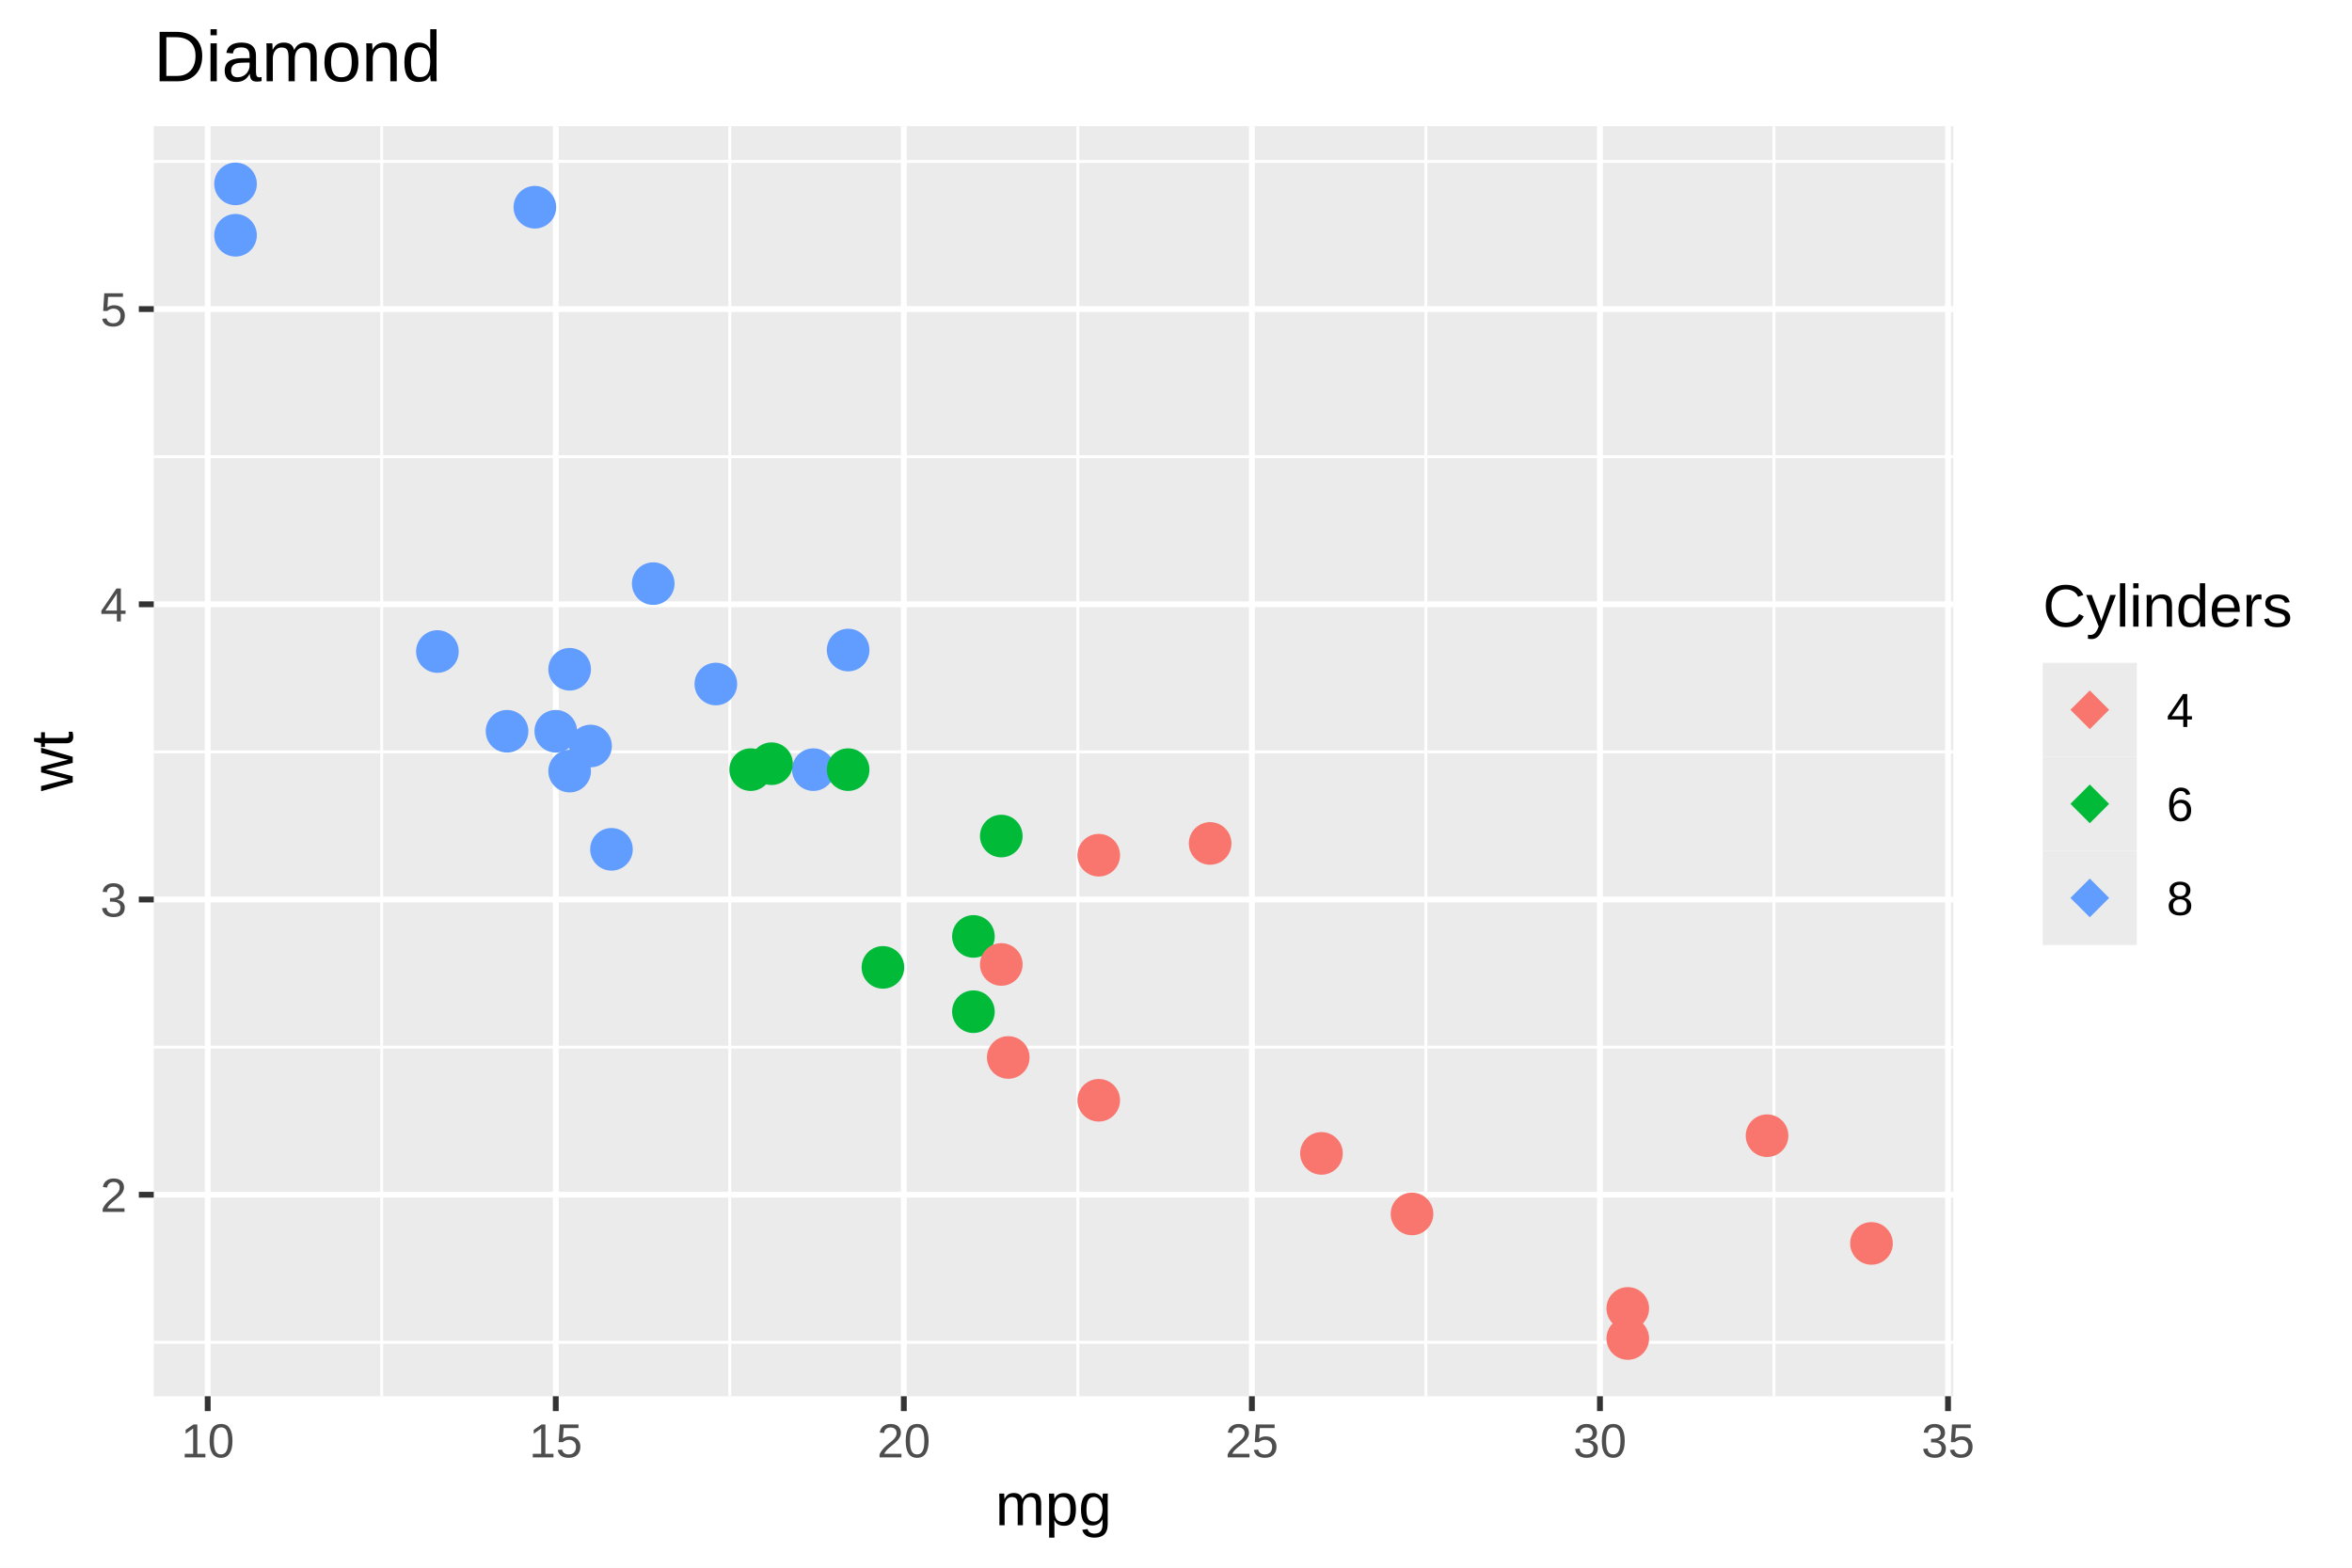
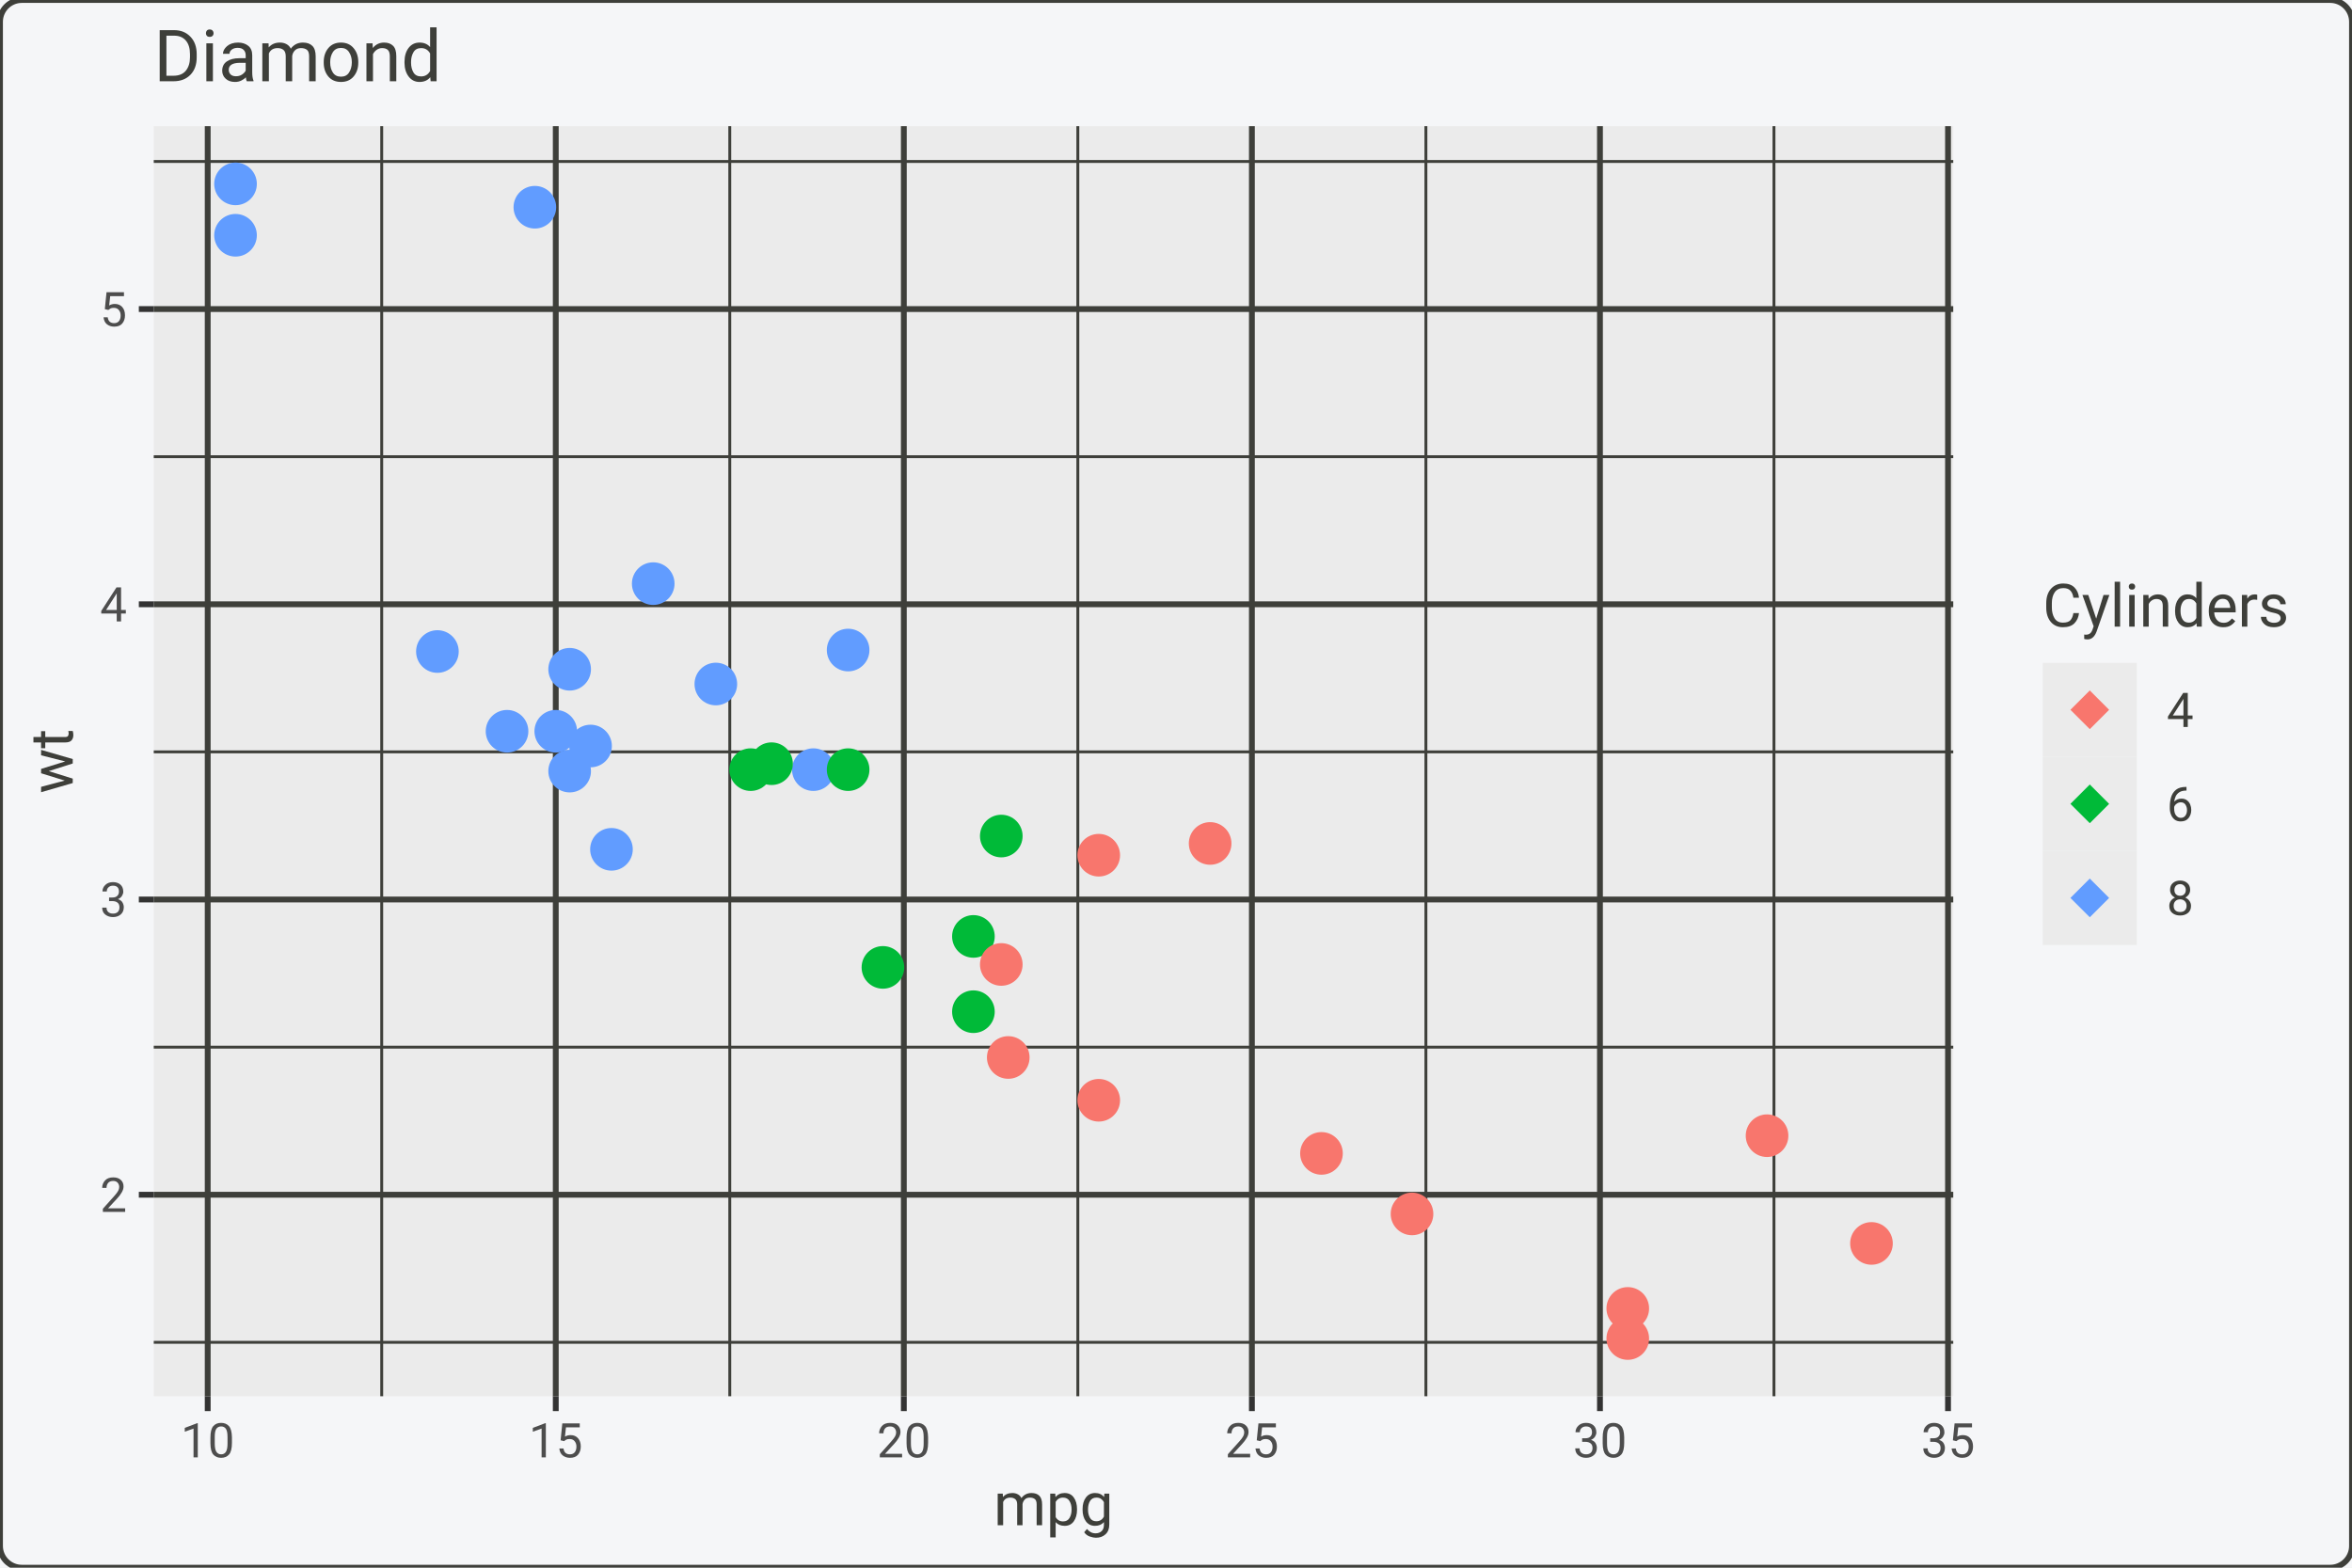
<svg xmlns="http://www.w3.org/2000/svg" width="432.00pt" height="288.00pt" viewBox="0 0 432.00 288.00">
  <g class="svglite">
    <defs>
      <style type="text/css">
-     .svglite line, .svglite polyline, .svglite polygon, .svglite path, .svglite rect, .svglite circle {
+     /* theme-aware-processed */
+     .svglite line, .svglite polyline, .svglite polygon, .svglite path, .svglite circle {
      fill: none;
-       stroke: #000000;
+       stroke: #3E3F3A;
+       stroke-linecap: round;
+       stroke-linejoin: round;
+       stroke-miterlimit: 10.00;
+     }
+     .svglite &gt; g &gt; rect {
+       fill: none;
+       stroke: #3E3F3A;
      stroke-linecap: round;
      stroke-linejoin: round;
      stroke-miterlimit: 10.00;
    }
    .svglite text {
      white-space: pre;
+       fill: #3E3F3A;
    }
    .svglite g.glyphgroup path {
      fill: inherit;
      stroke: none;
    }
  </style>
    </defs>
-     <rect width="100%" height="100%" style="stroke: none; fill: none;" />
+     <rect class="svg-bg" width="100%" height="100%" style="stroke: none; fill: #F5F6F8;" />
    <defs>
      <clipPath id="cpMC4wMHw0MzIuMDB8MC4wMHwyODguMDA=">
        <rect x="0.00" y="0.00" width="432.00" height="288.00" />
      </clipPath>
    </defs>
    <g clip-path="url(#cpMC4wMHw0MzIuMDB8MC4wMHwyODguMDA=)">
-       <rect x="0" y="0.00" width="432.00" height="288.00" style="stroke-width: 1.07; stroke: #FFFFFF; fill: #FFFFFF;" />
+       <rect rx="4" x="0" y="0.00" width="432.00" height="288.00" style="stroke-width: 1.07; stroke: #3E3F3A; fill: #F5F6F8;" />
    </g>
    <defs>
      <clipPath id="cpMjguMjR8MzU4Ljc2fDIzLjE4fDI1Ni41MA==">
        <rect x="28.24" y="23.18" width="330.52" height="233.33" />
      </clipPath>
    </defs>
    <g clip-path="url(#cpMjguMjR8MzU4Ljc2fDIzLjE4fDI1Ni41MA==)">
      <rect x="28.24" y="23.18" width="330.52" height="233.33" style="stroke-width: 1.07; stroke: none; fill: #EBEBEB;" />
-       <polyline points="28.24,246.60 358.76,246.60 " style="stroke-width: 0.53; stroke: #FFFFFF; stroke-linecap: butt;" />
-       <polyline points="28.24,192.37 358.76,192.37 " style="stroke-width: 0.53; stroke: #FFFFFF; stroke-linecap: butt;" />
-       <polyline points="28.24,138.13 358.76,138.13 " style="stroke-width: 0.53; stroke: #FFFFFF; stroke-linecap: butt;" />
-       <polyline points="28.24,83.90 358.76,83.90 " style="stroke-width: 0.53; stroke: #FFFFFF; stroke-linecap: butt;" />
-       <polyline points="28.24,29.66 358.76,29.66 " style="stroke-width: 0.53; stroke: #FFFFFF; stroke-linecap: butt;" />
-       <polyline points="70.11,256.50 70.11,23.18 " style="stroke-width: 0.53; stroke: #FFFFFF; stroke-linecap: butt;" />
-       <polyline points="134.04,256.50 134.04,23.18 " style="stroke-width: 0.53; stroke: #FFFFFF; stroke-linecap: butt;" />
-       <polyline points="197.97,256.50 197.97,23.18 " style="stroke-width: 0.53; stroke: #FFFFFF; stroke-linecap: butt;" />
-       <polyline points="261.90,256.50 261.90,23.18 " style="stroke-width: 0.53; stroke: #FFFFFF; stroke-linecap: butt;" />
-       <polyline points="325.83,256.50 325.83,23.18 " style="stroke-width: 0.53; stroke: #FFFFFF; stroke-linecap: butt;" />
-       <polyline points="28.24,219.49 358.76,219.49 " style="stroke-width: 1.07; stroke: #FFFFFF; stroke-linecap: butt;" />
-       <polyline points="28.24,165.25 358.76,165.25 " style="stroke-width: 1.07; stroke: #FFFFFF; stroke-linecap: butt;" />
-       <polyline points="28.24,111.01 358.76,111.01 " style="stroke-width: 1.07; stroke: #FFFFFF; stroke-linecap: butt;" />
-       <polyline points="28.24,56.78 358.76,56.78 " style="stroke-width: 1.07; stroke: #FFFFFF; stroke-linecap: butt;" />
-       <polyline points="38.15,256.50 38.15,23.18 " style="stroke-width: 1.07; stroke: #FFFFFF; stroke-linecap: butt;" />
-       <polyline points="102.08,256.50 102.08,23.18 " style="stroke-width: 1.07; stroke: #FFFFFF; stroke-linecap: butt;" />
-       <polyline points="166.01,256.50 166.01,23.18 " style="stroke-width: 1.07; stroke: #FFFFFF; stroke-linecap: butt;" />
-       <polyline points="229.94,256.50 229.94,23.18 " style="stroke-width: 1.07; stroke: #FFFFFF; stroke-linecap: butt;" />
-       <polyline points="293.87,256.50 293.87,23.18 " style="stroke-width: 1.07; stroke: #FFFFFF; stroke-linecap: butt;" />
-       <polyline points="357.80,256.50 357.80,23.18 " style="stroke-width: 1.07; stroke: #FFFFFF; stroke-linecap: butt;" />
+       <polyline points="28.24,246.60 358.76,246.60 " style="stroke-width: 0.53; stroke: #3E3F3A; stroke-linecap: butt;" />
+       <polyline points="28.24,192.37 358.76,192.37 " style="stroke-width: 0.53; stroke: #3E3F3A; stroke-linecap: butt;" />
+       <polyline points="28.24,138.13 358.76,138.13 " style="stroke-width: 0.53; stroke: #3E3F3A; stroke-linecap: butt;" />
+       <polyline points="28.24,83.90 358.76,83.90 " style="stroke-width: 0.53; stroke: #3E3F3A; stroke-linecap: butt;" />
+       <polyline points="28.24,29.66 358.76,29.66 " style="stroke-width: 0.53; stroke: #3E3F3A; stroke-linecap: butt;" />
+       <polyline points="70.11,256.50 70.11,23.18 " style="stroke-width: 0.53; stroke: #3E3F3A; stroke-linecap: butt;" />
+       <polyline points="134.04,256.50 134.04,23.18 " style="stroke-width: 0.53; stroke: #3E3F3A; stroke-linecap: butt;" />
+       <polyline points="197.97,256.50 197.97,23.18 " style="stroke-width: 0.53; stroke: #3E3F3A; stroke-linecap: butt;" />
+       <polyline points="261.90,256.50 261.90,23.18 " style="stroke-width: 0.53; stroke: #3E3F3A; stroke-linecap: butt;" />
+       <polyline points="325.83,256.50 325.83,23.18 " style="stroke-width: 0.53; stroke: #3E3F3A; stroke-linecap: butt;" />
+       <polyline points="28.24,219.49 358.76,219.49 " style="stroke-width: 1.07; stroke: #3E3F3A; stroke-linecap: butt;" />
+       <polyline points="28.24,165.25 358.76,165.25 " style="stroke-width: 1.07; stroke: #3E3F3A; stroke-linecap: butt;" />
+       <polyline points="28.24,111.01 358.76,111.01 " style="stroke-width: 1.07; stroke: #3E3F3A; stroke-linecap: butt;" />
+       <polyline points="28.24,56.78 358.76,56.78 " style="stroke-width: 1.07; stroke: #3E3F3A; stroke-linecap: butt;" />
+       <polyline points="38.15,256.50 38.15,23.18 " style="stroke-width: 1.07; stroke: #3E3F3A; stroke-linecap: butt;" />
+       <polyline points="102.08,256.50 102.08,23.18 " style="stroke-width: 1.07; stroke: #3E3F3A; stroke-linecap: butt;" />
+       <polyline points="166.01,256.50 166.01,23.18 " style="stroke-width: 1.07; stroke: #3E3F3A; stroke-linecap: butt;" />
+       <polyline points="229.94,256.50 229.94,23.18 " style="stroke-width: 1.07; stroke: #3E3F3A; stroke-linecap: butt;" />
+       <polyline points="293.87,256.50 293.87,23.18 " style="stroke-width: 1.07; stroke: #3E3F3A; stroke-linecap: butt;" />
+       <polyline points="357.80,256.50 357.80,23.18 " style="stroke-width: 1.07; stroke: #3E3F3A; stroke-linecap: butt;" />
      <circle cx="178.79" cy="185.86" r="3.56" style="stroke-width: 0.71; stroke: #00BA38; fill: #00BA38;" />
      <circle cx="178.79" cy="172.03" r="3.56" style="stroke-width: 0.71; stroke: #00BA38; fill: #00BA38;" />
      <circle cx="201.81" cy="202.13" r="3.56" style="stroke-width: 0.71; stroke: #F8766D; fill: #F8766D;" />
      <circle cx="183.91" cy="153.59" r="3.56" style="stroke-width: 0.71; stroke: #00BA38; fill: #00BA38;" />
      <circle cx="149.39" cy="141.39" r="3.56" style="stroke-width: 0.71; stroke: #619CFF; fill: #619CFF;" />
      <circle cx="141.71" cy="140.30" r="3.56" style="stroke-width: 0.71; stroke: #00BA38; fill: #00BA38;" />
      <circle cx="93.13" cy="134.34" r="3.56" style="stroke-width: 0.71; stroke: #619CFF; fill: #619CFF;" />
      <circle cx="222.27" cy="154.95" r="3.56" style="stroke-width: 0.71; stroke: #F8766D; fill: #F8766D;" />
      <circle cx="201.81" cy="157.11" r="3.56" style="stroke-width: 0.71; stroke: #F8766D; fill: #F8766D;" />
      <circle cx="155.78" cy="141.39" r="3.56" style="stroke-width: 0.71; stroke: #00BA38; fill: #00BA38;" />
      <circle cx="137.88" cy="141.39" r="3.56" style="stroke-width: 0.71; stroke: #00BA38; fill: #00BA38;" />
      <circle cx="119.98" cy="107.22" r="3.56" style="stroke-width: 0.71; stroke: #619CFF; fill: #619CFF;" />
      <circle cx="131.48" cy="125.66" r="3.56" style="stroke-width: 0.71; stroke: #619CFF; fill: #619CFF;" />
      <circle cx="104.63" cy="122.95" r="3.56" style="stroke-width: 0.71; stroke: #619CFF; fill: #619CFF;" />
      <circle cx="43.26" cy="43.22" r="3.56" style="stroke-width: 0.71; stroke: #619CFF; fill: #619CFF;" />
      <circle cx="43.26" cy="33.78" r="3.56" style="stroke-width: 0.71; stroke: #619CFF; fill: #619CFF;" />
      <circle cx="98.24" cy="38.07" r="3.56" style="stroke-width: 0.71; stroke: #619CFF; fill: #619CFF;" />
      <circle cx="324.56" cy="208.64" r="3.56" style="stroke-width: 0.71; stroke: #F8766D; fill: #F8766D;" />
      <circle cx="298.98" cy="240.37" r="3.56" style="stroke-width: 0.71; stroke: #F8766D; fill: #F8766D;" />
      <circle cx="343.74" cy="228.43" r="3.56" style="stroke-width: 0.71; stroke: #F8766D; fill: #F8766D;" />
      <circle cx="185.19" cy="194.27" r="3.56" style="stroke-width: 0.71; stroke: #F8766D; fill: #F8766D;" />
      <circle cx="108.47" cy="137.05" r="3.56" style="stroke-width: 0.71; stroke: #619CFF; fill: #619CFF;" />
      <circle cx="104.63" cy="141.66" r="3.56" style="stroke-width: 0.71; stroke: #619CFF; fill: #619CFF;" />
      <circle cx="80.34" cy="119.69" r="3.56" style="stroke-width: 0.71; stroke: #619CFF; fill: #619CFF;" />
      <circle cx="155.78" cy="119.42" r="3.56" style="stroke-width: 0.71; stroke: #619CFF; fill: #619CFF;" />
      <circle cx="259.35" cy="223.01" r="3.56" style="stroke-width: 0.71; stroke: #F8766D; fill: #F8766D;" />
      <circle cx="242.72" cy="211.89" r="3.56" style="stroke-width: 0.71; stroke: #F8766D; fill: #F8766D;" />
      <circle cx="298.98" cy="245.90" r="3.56" style="stroke-width: 0.71; stroke: #F8766D; fill: #F8766D;" />
      <circle cx="112.31" cy="156.03" r="3.56" style="stroke-width: 0.71; stroke: #619CFF; fill: #619CFF;" />
      <circle cx="162.17" cy="177.72" r="3.56" style="stroke-width: 0.71; stroke: #00BA38; fill: #00BA38;" />
      <circle cx="102.08" cy="134.34" r="3.56" style="stroke-width: 0.71; stroke: #619CFF; fill: #619CFF;" />
      <circle cx="183.91" cy="177.18" r="3.56" style="stroke-width: 0.71; stroke: #F8766D; fill: #F8766D;" />
    </g>
    <g clip-path="url(#cpMC4wMHw0MzIuMDB8MC4wMHwyODguMDA=)">
-       <text x="23.31" y="222.64" text-anchor="end" style="font-size: 8.80px;fill: #4D4D4D; font-family: &quot;Arial&quot;;" textLength="4.89px" lengthAdjust="spacingAndGlyphs">2</text>
-       <text x="23.31" y="168.40" text-anchor="end" style="font-size: 8.80px;fill: #4D4D4D; font-family: &quot;Arial&quot;;" textLength="4.89px" lengthAdjust="spacingAndGlyphs">3</text>
-       <text x="23.31" y="114.16" text-anchor="end" style="font-size: 8.80px;fill: #4D4D4D; font-family: &quot;Arial&quot;;" textLength="4.89px" lengthAdjust="spacingAndGlyphs">4</text>
-       <text x="23.31" y="59.93" text-anchor="end" style="font-size: 8.80px;fill: #4D4D4D; font-family: &quot;Arial&quot;;" textLength="4.89px" lengthAdjust="spacingAndGlyphs">5</text>
+       <text x="23.31" y="222.64" text-anchor="end" style="font-size: 8.80px;fill: #4D4D4D; font-family: &quot;Roboto&quot;, -apple-system, BlinkMacSystemFont, &quot;Segoe UI&quot;, system-ui, sans-serif;" textLength="4.89px" lengthAdjust="spacingAndGlyphs">2</text>
+       <text x="23.31" y="168.40" text-anchor="end" style="font-size: 8.80px;fill: #4D4D4D; font-family: &quot;Roboto&quot;, -apple-system, BlinkMacSystemFont, &quot;Segoe UI&quot;, system-ui, sans-serif;" textLength="4.89px" lengthAdjust="spacingAndGlyphs">3</text>
+       <text x="23.31" y="114.16" text-anchor="end" style="font-size: 8.80px;fill: #4D4D4D; font-family: &quot;Roboto&quot;, -apple-system, BlinkMacSystemFont, &quot;Segoe UI&quot;, system-ui, sans-serif;" textLength="4.89px" lengthAdjust="spacingAndGlyphs">4</text>
+       <text x="23.31" y="59.93" text-anchor="end" style="font-size: 8.80px;fill: #4D4D4D; font-family: &quot;Roboto&quot;, -apple-system, BlinkMacSystemFont, &quot;Segoe UI&quot;, system-ui, sans-serif;" textLength="4.89px" lengthAdjust="spacingAndGlyphs">5</text>
      <polyline points="25.50,219.49 28.24,219.49 " style="stroke-width: 1.07; stroke: #333333; stroke-linecap: butt;" />
      <polyline points="25.50,165.25 28.24,165.25 " style="stroke-width: 1.07; stroke: #333333; stroke-linecap: butt;" />
      <polyline points="25.50,111.01 28.24,111.01 " style="stroke-width: 1.07; stroke: #333333; stroke-linecap: butt;" />
      <polyline points="25.50,56.78 28.24,56.78 " style="stroke-width: 1.07; stroke: #333333; stroke-linecap: butt;" />
      <polyline points="38.15,259.24 38.15,256.50 " style="stroke-width: 1.07; stroke: #333333; stroke-linecap: butt;" />
      <polyline points="102.08,259.24 102.08,256.50 " style="stroke-width: 1.07; stroke: #333333; stroke-linecap: butt;" />
      <polyline points="166.01,259.24 166.01,256.50 " style="stroke-width: 1.07; stroke: #333333; stroke-linecap: butt;" />
      <polyline points="229.94,259.24 229.94,256.50 " style="stroke-width: 1.07; stroke: #333333; stroke-linecap: butt;" />
      <polyline points="293.87,259.24 293.87,256.50 " style="stroke-width: 1.07; stroke: #333333; stroke-linecap: butt;" />
      <polyline points="357.80,259.24 357.80,256.50 " style="stroke-width: 1.07; stroke: #333333; stroke-linecap: butt;" />
-       <text x="38.15" y="267.74" text-anchor="middle" style="font-size: 8.80px;fill: #4D4D4D; font-family: &quot;Arial&quot;;" textLength="9.78px" lengthAdjust="spacingAndGlyphs">10</text>
-       <text x="102.08" y="267.74" text-anchor="middle" style="font-size: 8.80px;fill: #4D4D4D; font-family: &quot;Arial&quot;;" textLength="9.78px" lengthAdjust="spacingAndGlyphs">15</text>
-       <text x="166.01" y="267.74" text-anchor="middle" style="font-size: 8.80px;fill: #4D4D4D; font-family: &quot;Arial&quot;;" textLength="9.78px" lengthAdjust="spacingAndGlyphs">20</text>
-       <text x="229.94" y="267.74" text-anchor="middle" style="font-size: 8.80px;fill: #4D4D4D; font-family: &quot;Arial&quot;;" textLength="9.78px" lengthAdjust="spacingAndGlyphs">25</text>
-       <text x="293.87" y="267.74" text-anchor="middle" style="font-size: 8.80px;fill: #4D4D4D; font-family: &quot;Arial&quot;;" textLength="9.78px" lengthAdjust="spacingAndGlyphs">30</text>
-       <text x="357.80" y="267.74" text-anchor="middle" style="font-size: 8.80px;fill: #4D4D4D; font-family: &quot;Arial&quot;;" textLength="9.78px" lengthAdjust="spacingAndGlyphs">35</text>
-       <text x="193.50" y="280.20" text-anchor="middle" style="font-size: 11.00px; font-family: &quot;Arial&quot;;" textLength="21.41px" lengthAdjust="spacingAndGlyphs">mpg</text>
-       <text transform="translate(13.36,139.84) rotate(-90)" text-anchor="middle" style="font-size: 11.00px; font-family: &quot;Arial&quot;;" textLength="11.00px" lengthAdjust="spacingAndGlyphs">wt</text>
-       <rect x="369.72" y="100.60" width="56.80" height="78.47" style="stroke-width: 1.07; stroke: none; fill: #FFFFFF;" />
-       <text x="375.20" y="115.12" style="font-size: 11.00px; font-family: &quot;Arial&quot;;" textLength="45.84px" lengthAdjust="spacingAndGlyphs">Cylinders</text>
+       <text x="38.15" y="267.74" text-anchor="middle" style="font-size: 8.80px;fill: #4D4D4D; font-family: &quot;Roboto&quot;, -apple-system, BlinkMacSystemFont, &quot;Segoe UI&quot;, system-ui, sans-serif;" textLength="9.78px" lengthAdjust="spacingAndGlyphs">10</text>
+       <text x="102.08" y="267.74" text-anchor="middle" style="font-size: 8.80px;fill: #4D4D4D; font-family: &quot;Roboto&quot;, -apple-system, BlinkMacSystemFont, &quot;Segoe UI&quot;, system-ui, sans-serif;" textLength="9.78px" lengthAdjust="spacingAndGlyphs">15</text>
+       <text x="166.01" y="267.74" text-anchor="middle" style="font-size: 8.80px;fill: #4D4D4D; font-family: &quot;Roboto&quot;, -apple-system, BlinkMacSystemFont, &quot;Segoe UI&quot;, system-ui, sans-serif;" textLength="9.78px" lengthAdjust="spacingAndGlyphs">20</text>
+       <text x="229.94" y="267.74" text-anchor="middle" style="font-size: 8.80px;fill: #4D4D4D; font-family: &quot;Roboto&quot;, -apple-system, BlinkMacSystemFont, &quot;Segoe UI&quot;, system-ui, sans-serif;" textLength="9.78px" lengthAdjust="spacingAndGlyphs">25</text>
+       <text x="293.87" y="267.74" text-anchor="middle" style="font-size: 8.80px;fill: #4D4D4D; font-family: &quot;Roboto&quot;, -apple-system, BlinkMacSystemFont, &quot;Segoe UI&quot;, system-ui, sans-serif;" textLength="9.78px" lengthAdjust="spacingAndGlyphs">30</text>
+       <text x="357.80" y="267.74" text-anchor="middle" style="font-size: 8.80px;fill: #4D4D4D; font-family: &quot;Roboto&quot;, -apple-system, BlinkMacSystemFont, &quot;Segoe UI&quot;, system-ui, sans-serif;" textLength="9.78px" lengthAdjust="spacingAndGlyphs">35</text>
+       <text x="193.50" y="280.20" text-anchor="middle" style="font-size: 11.00px; font-family: &quot;Roboto&quot;, -apple-system, BlinkMacSystemFont, &quot;Segoe UI&quot;, system-ui, sans-serif;" textLength="21.41px" lengthAdjust="spacingAndGlyphs">mpg</text>
+       <text transform="translate(13.36,139.84) rotate(-90)" text-anchor="middle" style="font-size: 11.00px; font-family: &quot;Roboto&quot;, -apple-system, BlinkMacSystemFont, &quot;Segoe UI&quot;, system-ui, sans-serif;" textLength="11.00px" lengthAdjust="spacingAndGlyphs">wt</text>
+       <rect rx="4" x="369.72" y="100.60" width="56.80" height="78.47" style="stroke-width: 1.07; stroke: none; fill: #F5F6F8;" />
+       <text x="375.20" y="115.12" style="font-size: 11.00px; font-family: &quot;Roboto&quot;, -apple-system, BlinkMacSystemFont, &quot;Segoe UI&quot;, system-ui, sans-serif;" textLength="45.84px" lengthAdjust="spacingAndGlyphs">Cylinders</text>
      <rect x="375.20" y="121.76" width="17.28" height="17.28" style="stroke-width: 1.07; stroke: none; fill: #EBEBEB;" />
      <polygon points="380.28,130.40 383.84,126.84 387.39,130.40 383.84,133.95 " style="stroke-width: 0.71; stroke: none; fill: #F8766D;" />
      <rect x="375.20" y="139.04" width="17.28" height="17.28" style="stroke-width: 1.07; stroke: none; fill: #EBEBEB;" />
      <polygon points="380.28,147.68 383.84,144.12 387.39,147.68 383.84,151.23 " style="stroke-width: 0.71; stroke: none; fill: #00BA38;" />
      <rect x="375.20" y="156.32" width="17.28" height="17.28" style="stroke-width: 1.07; stroke: none; fill: #EBEBEB;" />
      <polygon points="380.28,164.96 383.84,161.40 387.39,164.96 383.84,168.51 " style="stroke-width: 0.71; stroke: none; fill: #619CFF;" />
-       <text x="397.96" y="133.55" style="font-size: 8.80px; font-family: &quot;Arial&quot;;" textLength="4.89px" lengthAdjust="spacingAndGlyphs">4</text>
-       <text x="397.96" y="150.83" style="font-size: 8.80px; font-family: &quot;Arial&quot;;" textLength="4.89px" lengthAdjust="spacingAndGlyphs">6</text>
-       <text x="397.96" y="168.11" style="font-size: 8.80px; font-family: &quot;Arial&quot;;" textLength="4.89px" lengthAdjust="spacingAndGlyphs">8</text>
-       <text x="28.24" y="14.93" style="font-size: 13.20px; font-family: &quot;Arial&quot;;" textLength="52.77px" lengthAdjust="spacingAndGlyphs">Diamond</text>
+       <text x="397.96" y="133.55" style="font-size: 8.80px; font-family: &quot;Roboto&quot;, -apple-system, BlinkMacSystemFont, &quot;Segoe UI&quot;, system-ui, sans-serif;" textLength="4.89px" lengthAdjust="spacingAndGlyphs">4</text>
+       <text x="397.96" y="150.83" style="font-size: 8.80px; font-family: &quot;Roboto&quot;, -apple-system, BlinkMacSystemFont, &quot;Segoe UI&quot;, system-ui, sans-serif;" textLength="4.89px" lengthAdjust="spacingAndGlyphs">6</text>
+       <text x="397.96" y="168.11" style="font-size: 8.80px; font-family: &quot;Roboto&quot;, -apple-system, BlinkMacSystemFont, &quot;Segoe UI&quot;, system-ui, sans-serif;" textLength="4.89px" lengthAdjust="spacingAndGlyphs">8</text>
+       <text x="28.24" y="14.93" style="font-size: 13.20px; font-family: &quot;Roboto&quot;, -apple-system, BlinkMacSystemFont, &quot;Segoe UI&quot;, system-ui, sans-serif;" textLength="52.77px" lengthAdjust="spacingAndGlyphs">Diamond</text>
    </g>
  </g>
</svg>
